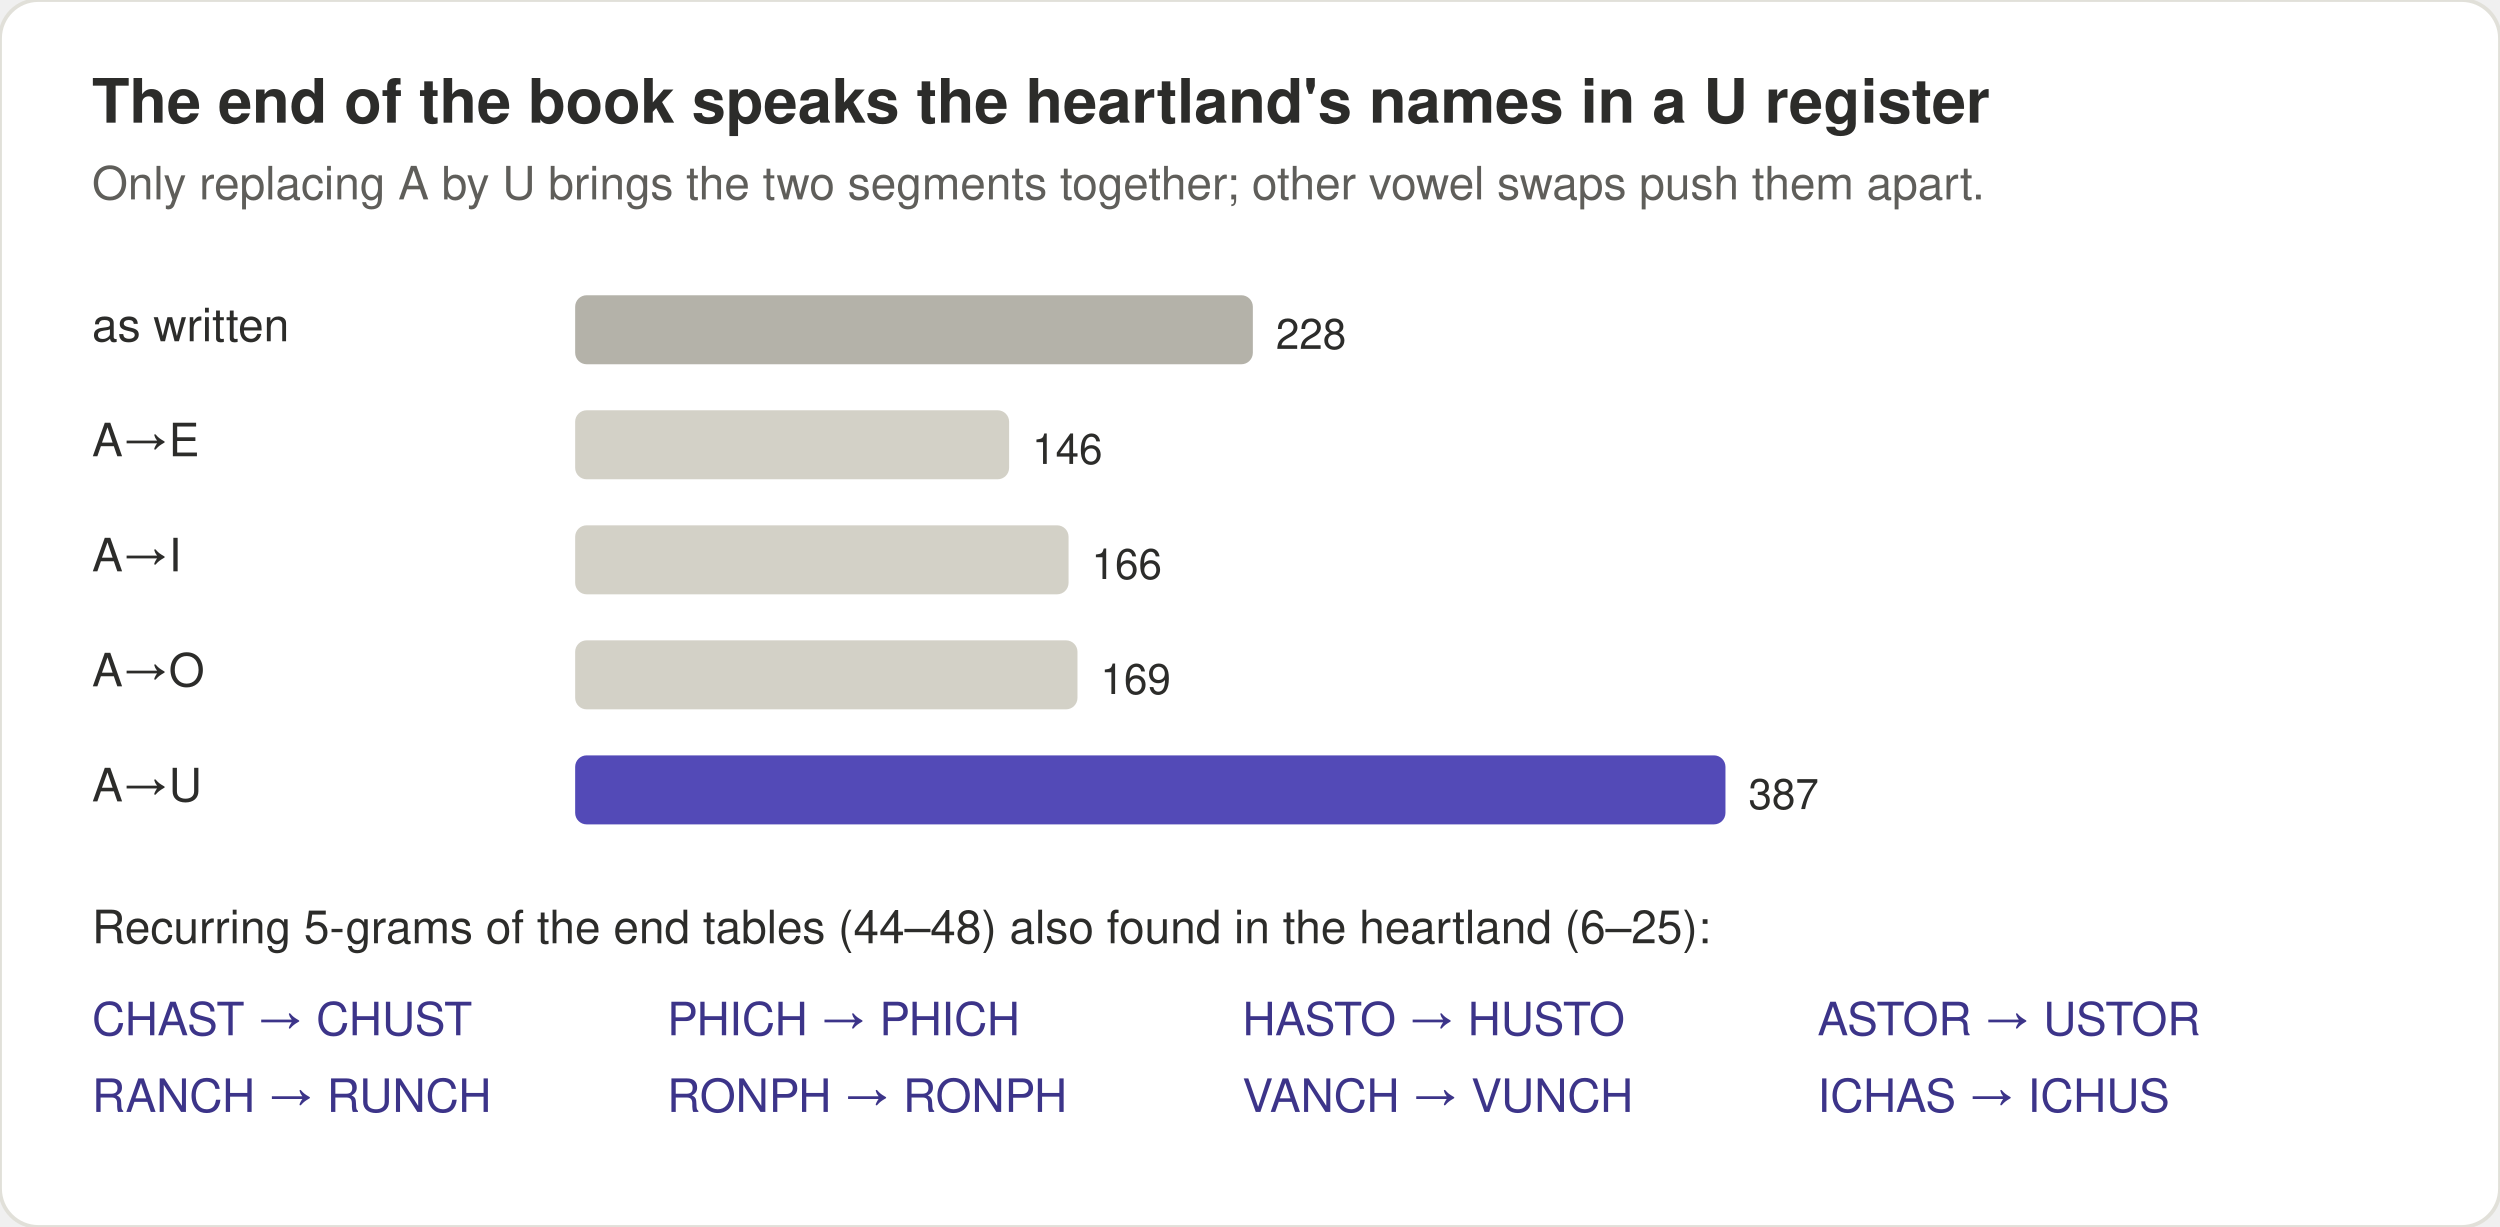
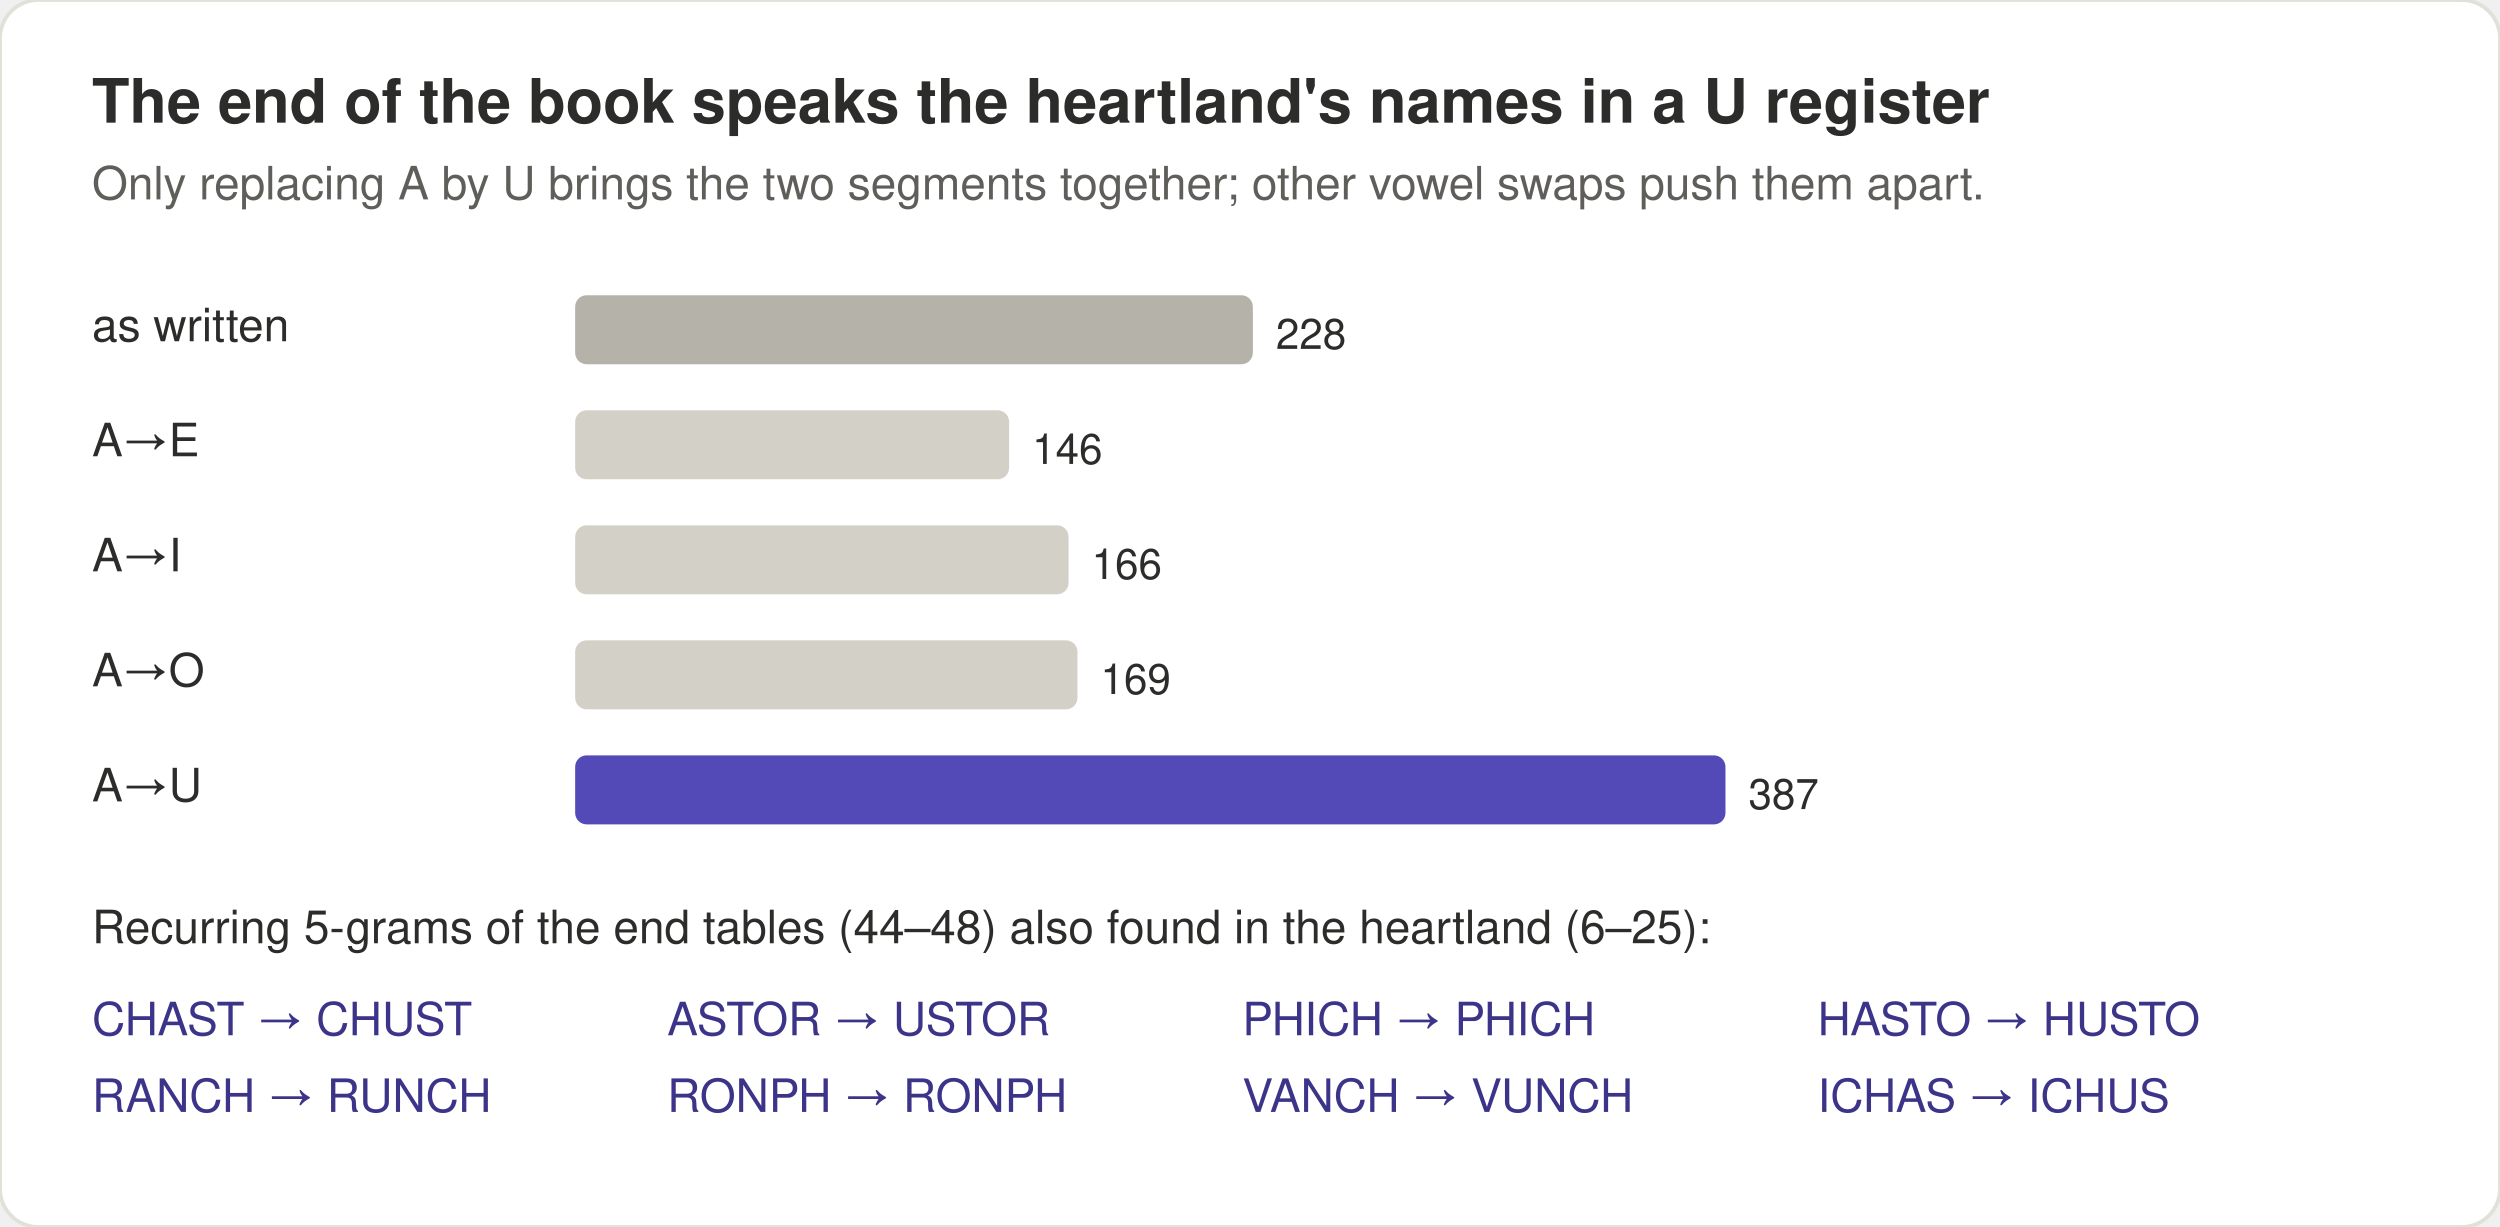
<svg xmlns="http://www.w3.org/2000/svg" width="652" height="320" viewBox="0 0 652 320" font-family="Segoe UI, Helvetica, Arial, sans-serif" role="img">
  <rect x="0" y="0" width="652" height="320" rx="10" fill="#FFFFFF" stroke="#E1E0D9" />
  <text x="24" y="32" font-size="16" fill="#2C2C2A" text-anchor="start" font-weight="600">The end of the book speaks the heartland's names in a U register</text>
  <text x="24" y="52" font-size="12" fill="#5F5E5A" text-anchor="start" font-weight="400">Only replacing A by U brings the two segments together; other vowel swaps push them apart.</text>
  <text x="24" y="89" font-size="12" fill="#2C2C2A" text-anchor="start" font-weight="400">as written</text>
  <rect x="150" y="77" width="176.744" height="18" rx="3" fill="#B4B2A9" />
  <text x="332.744" y="91" font-size="11" fill="#2C2C2A" text-anchor="start" font-weight="400">228</text>
  <text x="24" y="119" font-size="12" fill="#2C2C2A" text-anchor="start" font-weight="400">A→E</text>
  <rect x="150" y="107" width="113.178" height="18" rx="3" fill="#D3D1C7" />
  <text x="269.178" y="121" font-size="11" fill="#2C2C2A" text-anchor="start" font-weight="400">146</text>
  <text x="24" y="149" font-size="12" fill="#2C2C2A" text-anchor="start" font-weight="400">A→I</text>
  <rect x="150" y="137" width="128.682" height="18" rx="3" fill="#D3D1C7" />
  <text x="284.682" y="151" font-size="11" fill="#2C2C2A" text-anchor="start" font-weight="400">166</text>
  <text x="24" y="179" font-size="12" fill="#2C2C2A" text-anchor="start" font-weight="400">A→O</text>
  <rect x="150" y="167" width="131.008" height="18" rx="3" fill="#D3D1C7" />
  <text x="287.008" y="181" font-size="11" fill="#2C2C2A" text-anchor="start" font-weight="400">169</text>
  <text x="24" y="209" font-size="12" fill="#2C2C2A" text-anchor="start" font-weight="400">A→U</text>
  <rect x="150" y="197" width="300.0" height="18" rx="3" fill="#534AB7" />
  <text x="456.0" y="211" font-size="11" fill="#2C2C2A" text-anchor="start" font-weight="400">387</text>
  <text x="24" y="246" font-size="12" fill="#2C2C2A" text-anchor="start" font-weight="400">Recurring 5-grams of the end tables (44–48) also found in the heartland (6–25):</text>
  <text x="24" y="270" font-size="12" fill="#3C3489" text-anchor="start" font-weight="400">CHAST → CHUST</text>
-   <text x="174" y="270" font-size="12" fill="#3C3489" text-anchor="start" font-weight="400">PHICH → PHICH</text>
-   <text x="324" y="270" font-size="12" fill="#3C3489" text-anchor="start" font-weight="400">HASTO → HUSTO</text>
-   <text x="474" y="270" font-size="12" fill="#3C3489" text-anchor="start" font-weight="400">ASTOR → USTOR</text>
+   <text x="174" y="270" font-size="12" fill="#3C3489" text-anchor="start" font-weight="400">ASTOR → USTOR</text>
+   <text x="324" y="270" font-size="12" fill="#3C3489" text-anchor="start" font-weight="400">PHICH → PHICH</text>
+   <text x="474" y="270" font-size="12" fill="#3C3489" text-anchor="start" font-weight="400">HASTO → HUSTO</text>
  <text x="24" y="290" font-size="12" fill="#3C3489" text-anchor="start" font-weight="400">RANCH → RUNCH</text>
  <text x="174" y="290" font-size="12" fill="#3C3489" text-anchor="start" font-weight="400">RONPH → RONPH</text>
  <text x="324" y="290" font-size="12" fill="#3C3489" text-anchor="start" font-weight="400">VANCH → VUNCH</text>
  <text x="474" y="290" font-size="12" fill="#3C3489" text-anchor="start" font-weight="400">ICHAS → ICHUS</text>
</svg>
